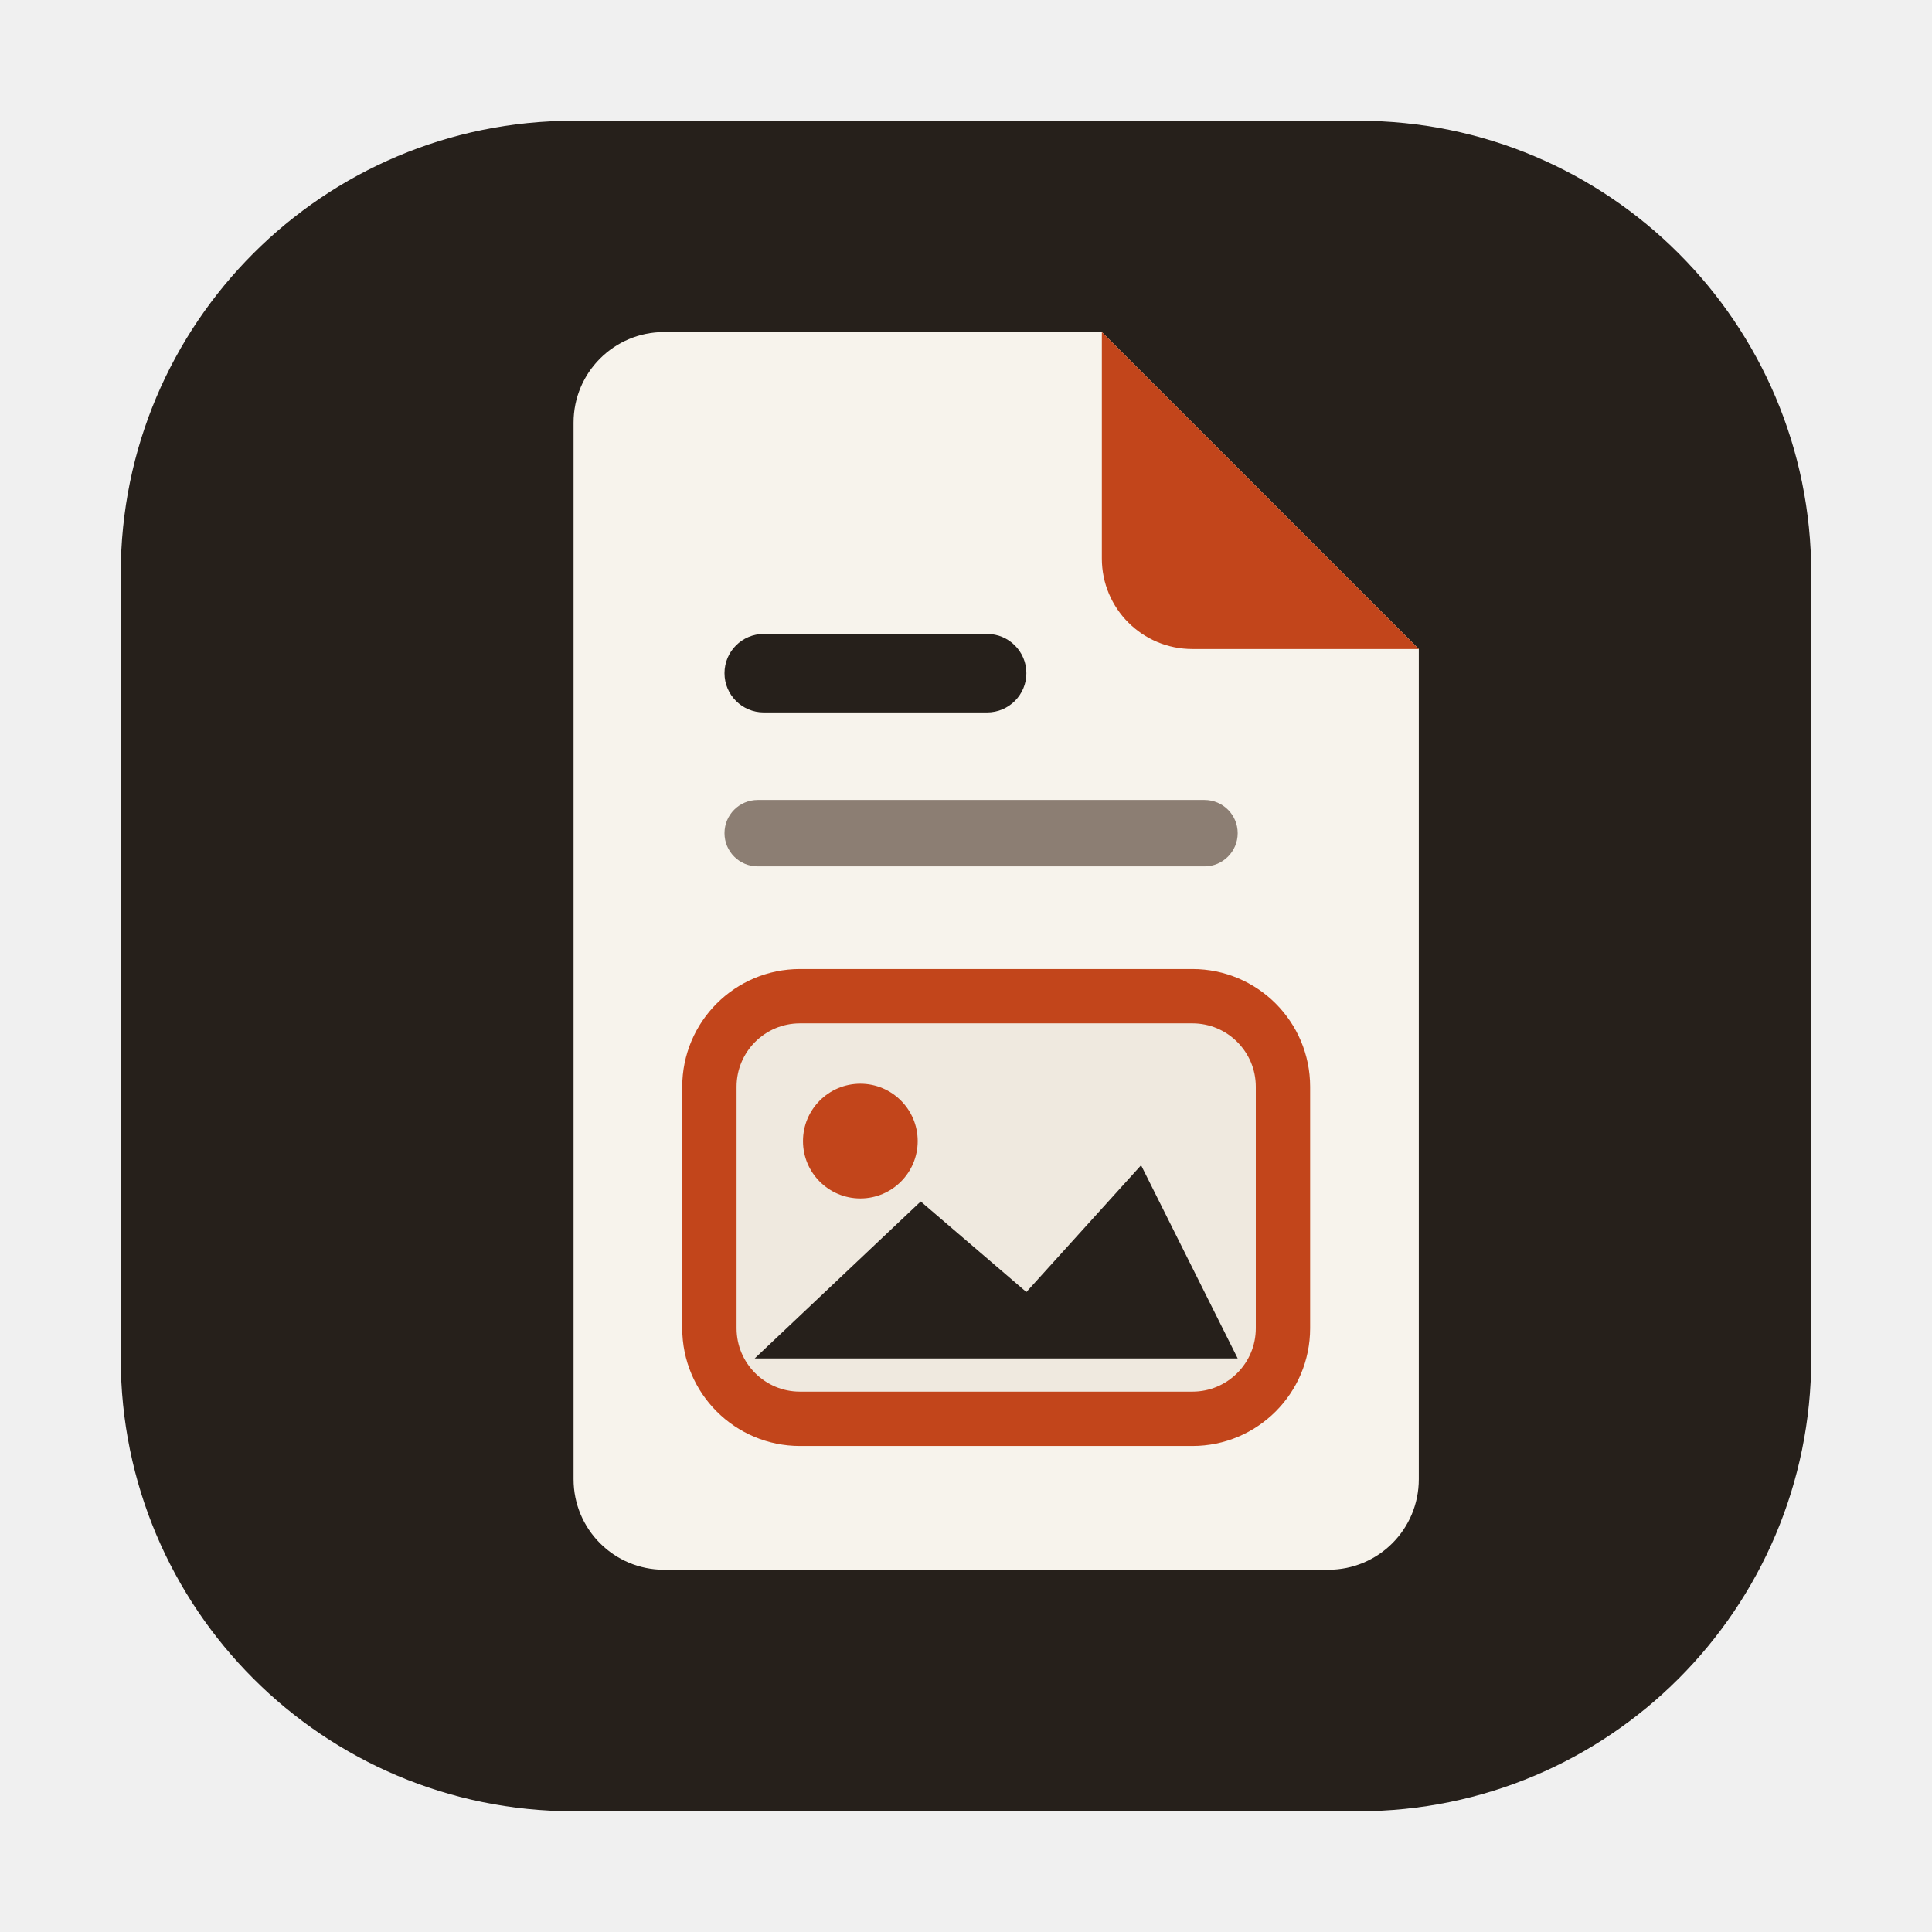
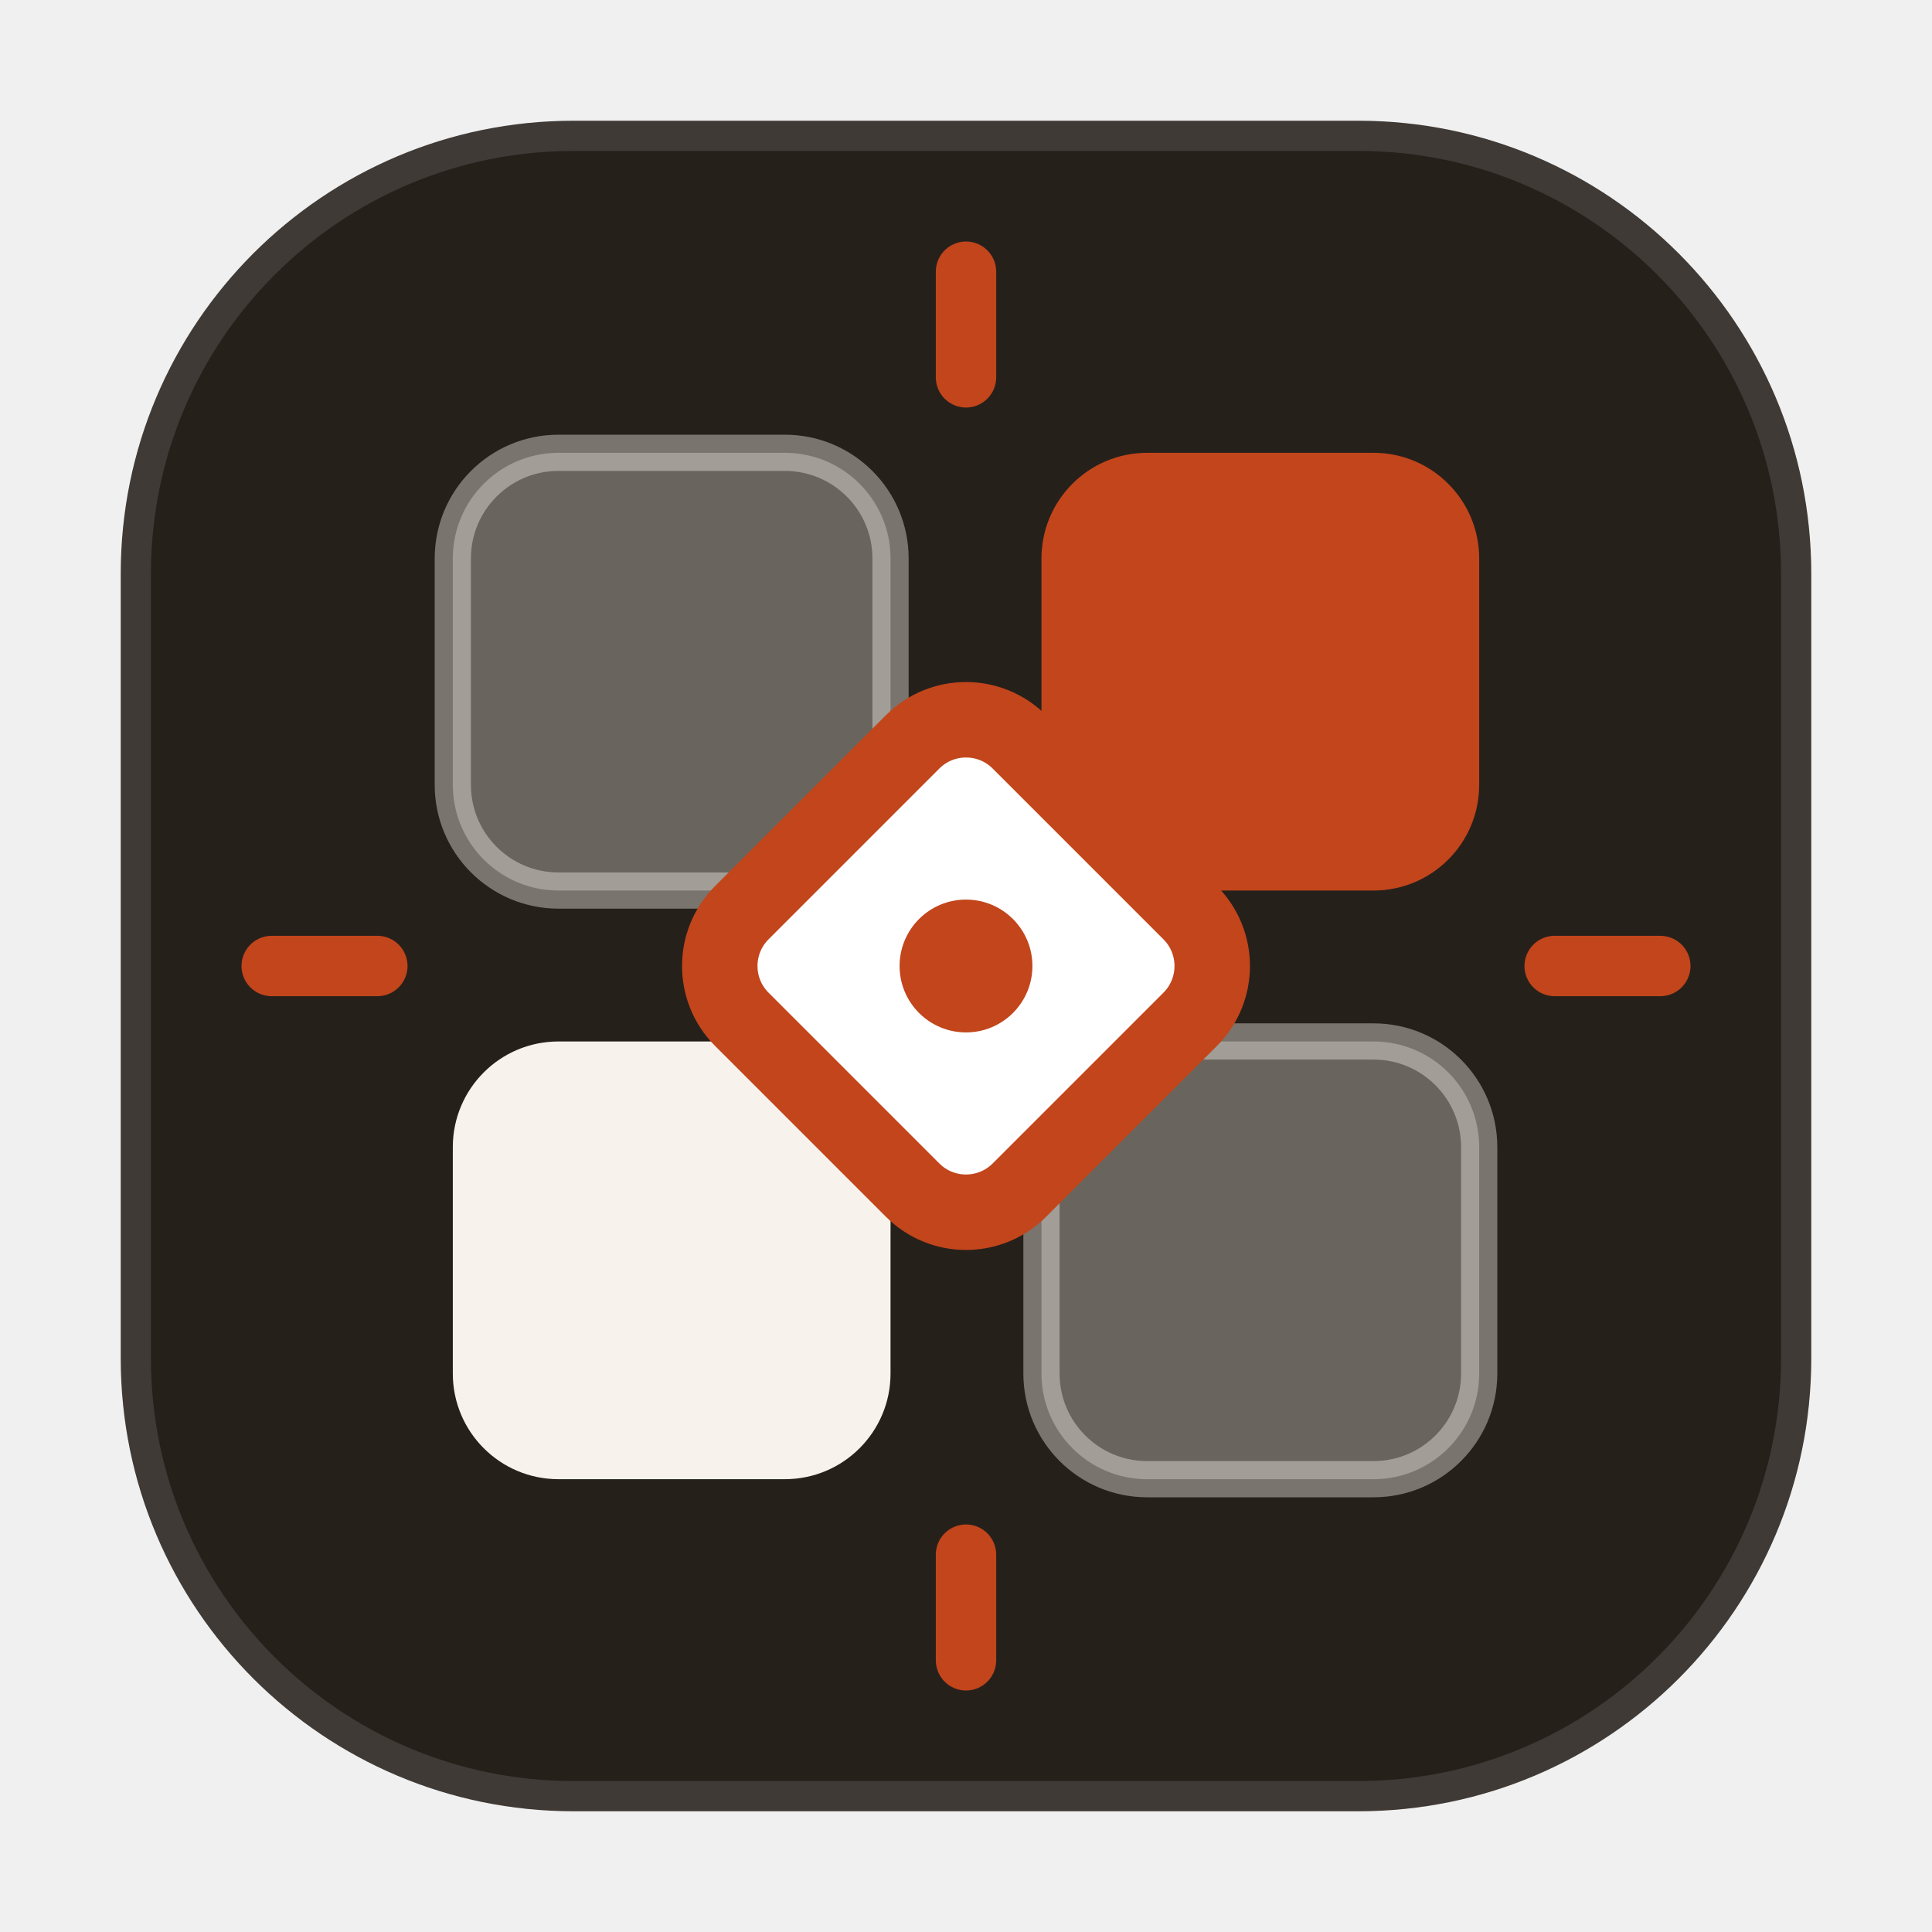
<svg xmlns="http://www.w3.org/2000/svg" viewBox="0 0 64 64" fill="none">
  <rect x="4" y="4" width="56" height="56" rx="15" fill="#26201B" />
-   <path d="M19 14C19 12.34 20.34 11 22 11H36.5L47 21.5V49C47 50.66 45.66 52 44 52H22C20.34 52 19 50.66 19 49V14Z" fill="#F7F3EC" />
-   <path d="M36.5 11L47 21.5H39.5C37.84 21.5 36.5 20.16 36.5 18.5V11Z" fill="#C2451B" />
-   <rect x="24" y="21" width="10" height="2.6" rx="1.3" fill="#26201B" />
-   <rect x="24" y="26.5" width="17" height="2.2" rx="1.1" fill="#8C7E73" />
-   <rect x="23.5" y="33" width="19" height="14" rx="3" fill="#EFE9DF" stroke="#C2451B" stroke-width="1.8" />
-   <circle cx="28.5" cy="37.8" r="1.9" fill="#C2451B" />
-   <path d="M25 45L30.5 39.8L34 42.8L37.8 38.6L41 45H25Z" fill="#26201B" />
+   <rect x="4.5" y="4.5" width="55" height="55" rx="14.5" stroke="#FFFFFF" stroke-opacity="0.12" stroke-width="1" />
+   <line x1="9" y1="32" x2="12.5" y2="32" stroke="#C2451B" stroke-width="2" stroke-linecap="round" />
+   <line x1="51.5" y1="32" x2="55" y2="32" stroke="#C2451B" stroke-width="2" stroke-linecap="round" />
+   <line x1="32" y1="9" x2="32" y2="12.5" stroke="#C2451B" stroke-width="2" stroke-linecap="round" />
+   <line x1="32" y1="51.5" x2="32" y2="55" stroke="#C2451B" stroke-width="2" stroke-linecap="round" />
+   <rect x="15" y="15" width="14.5" height="14.5" rx="3.5" fill="#F7F3EC" fill-opacity="0.32" stroke="#F7F3EC" stroke-opacity="0.4" stroke-width="1.2" />
+   <rect x="34.5" y="34.5" width="14.5" height="14.5" rx="3.5" fill="#F7F3EC" fill-opacity="0.32" stroke="#F7F3EC" stroke-opacity="0.4" stroke-width="1.2" />
+   <rect x="15" y="34.5" width="14.5" height="14.5" rx="3.5" fill="#F7F3EC" />
+   <rect x="34.5" y="15" width="14.5" height="14.5" rx="3.5" fill="#C2451B" />
+   <rect x="25.5" y="25.5" width="13" height="13" rx="2.5" transform="rotate(45 32 32)" fill="#FFFFFF" stroke="#C2451B" stroke-width="2.5" />
+   <circle cx="32" cy="32" r="2.2" fill="#C2451B" />
</svg>
